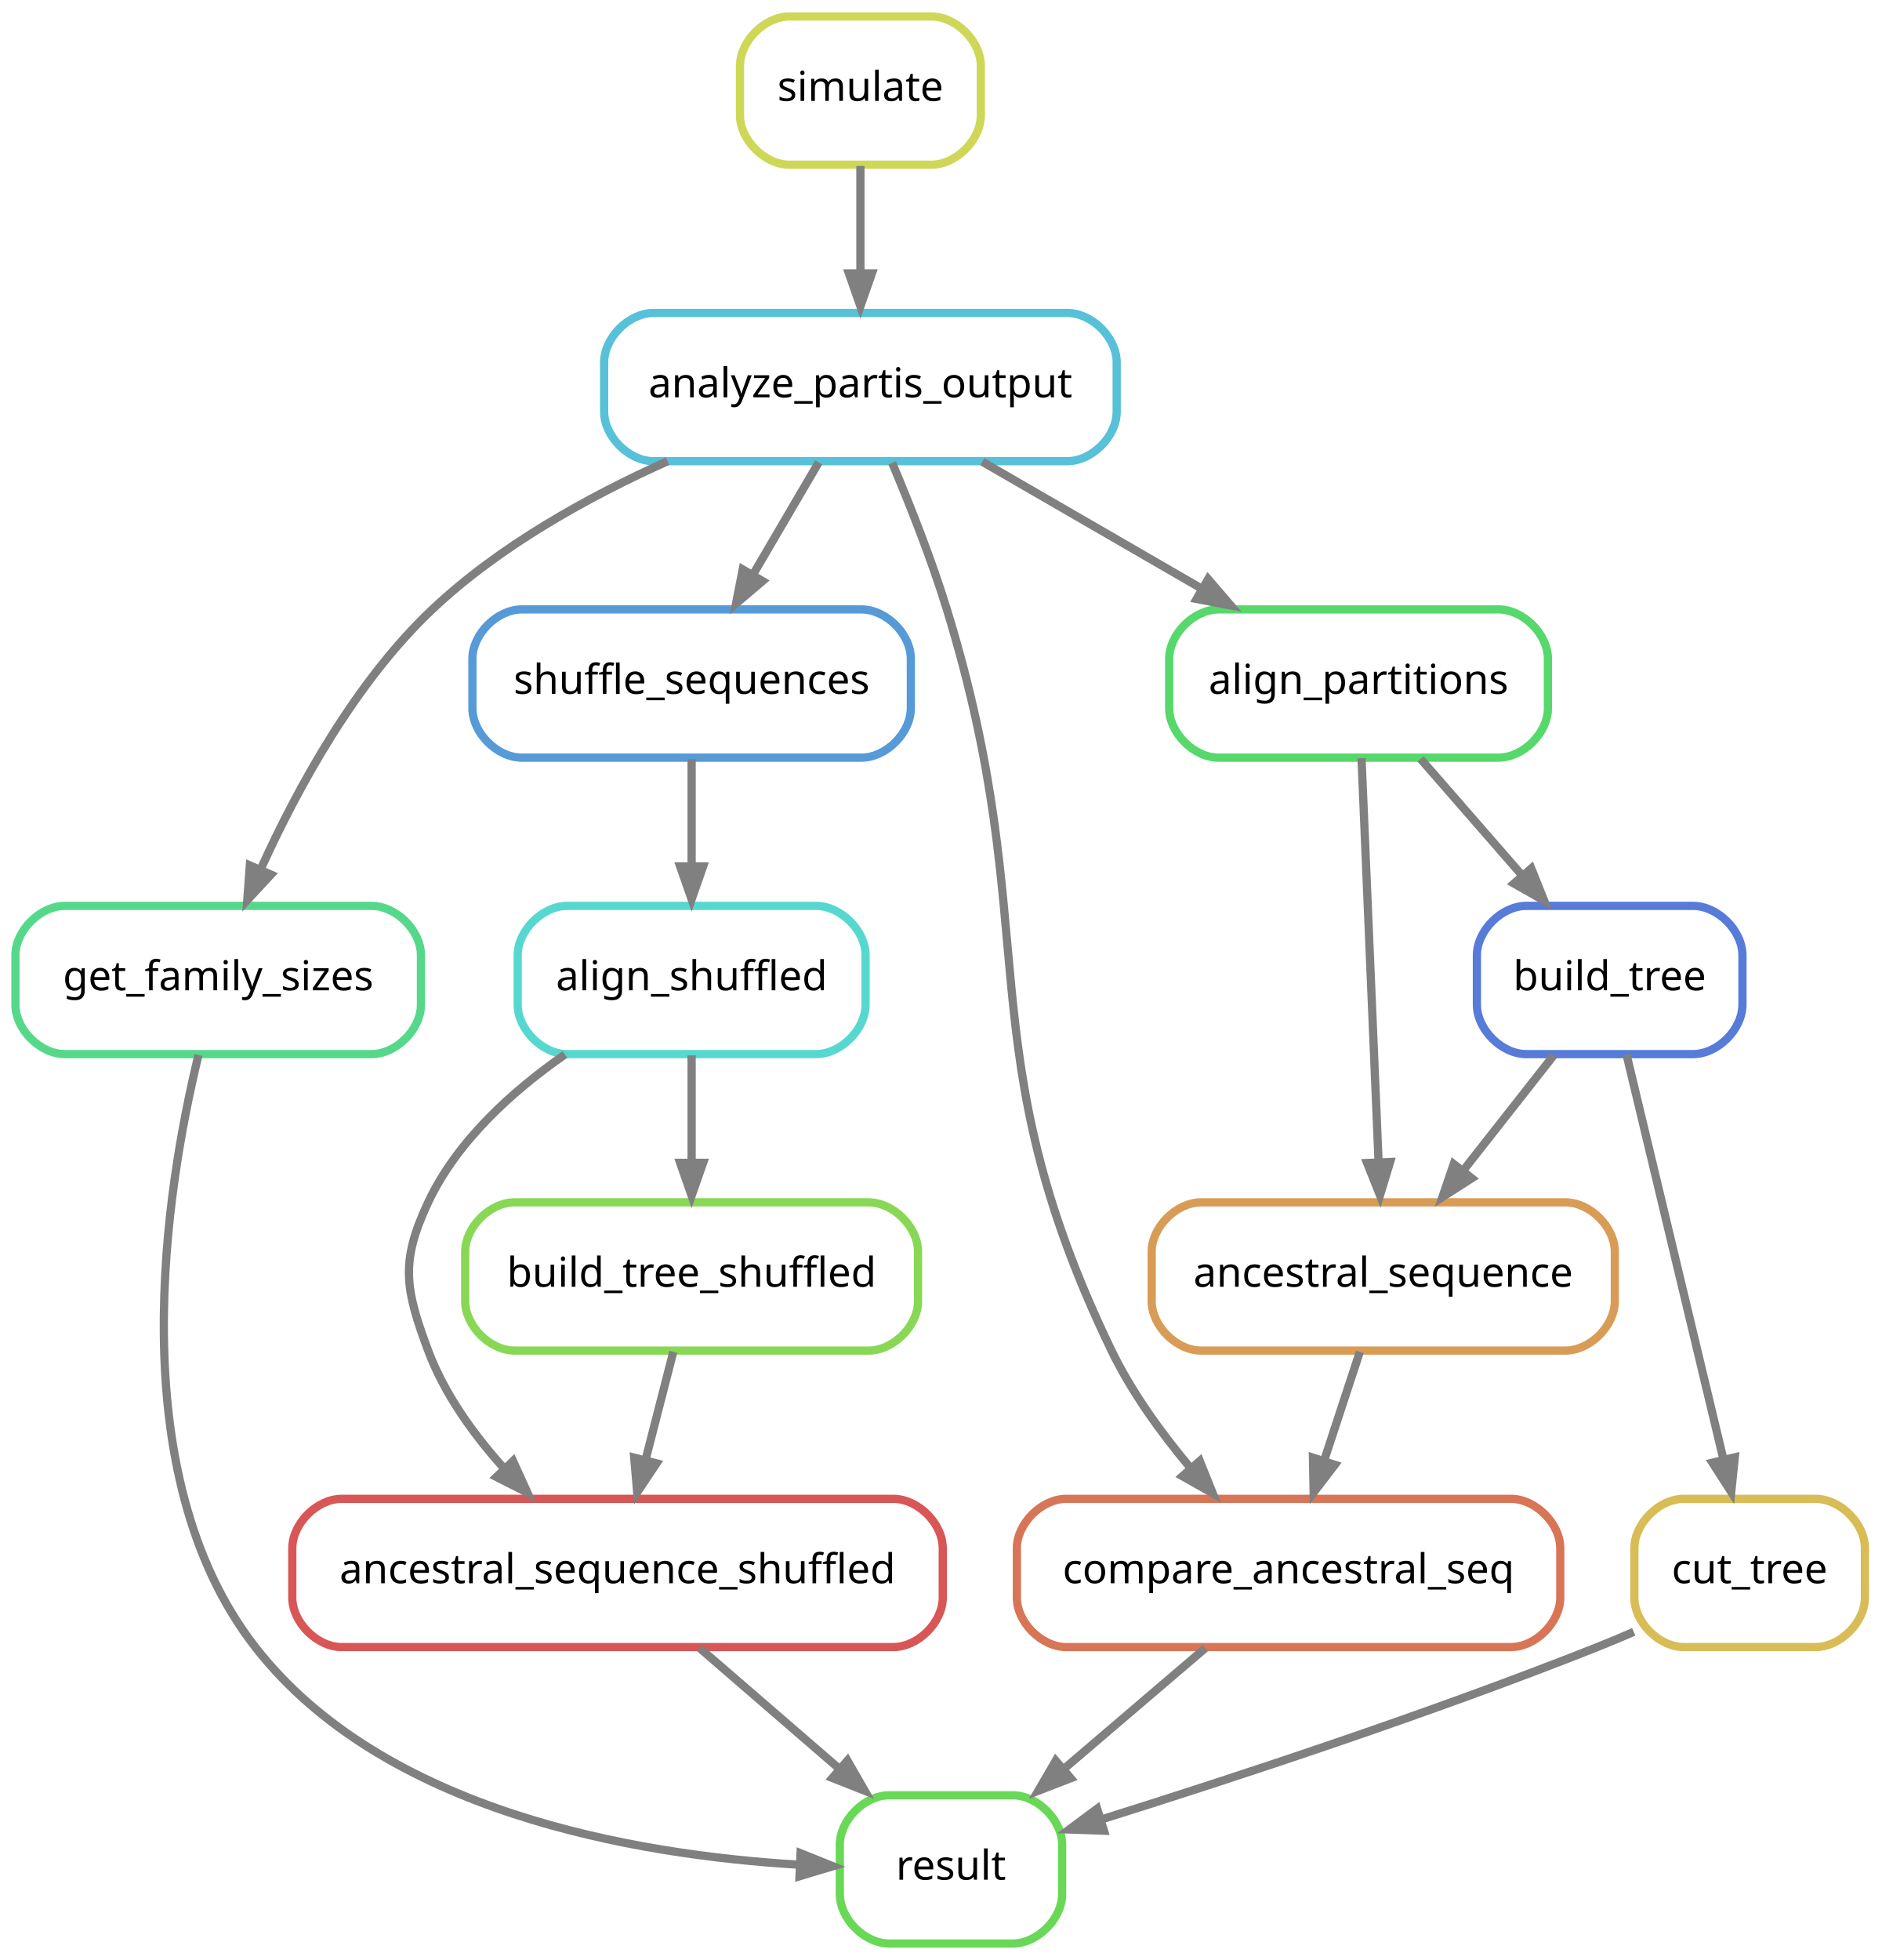
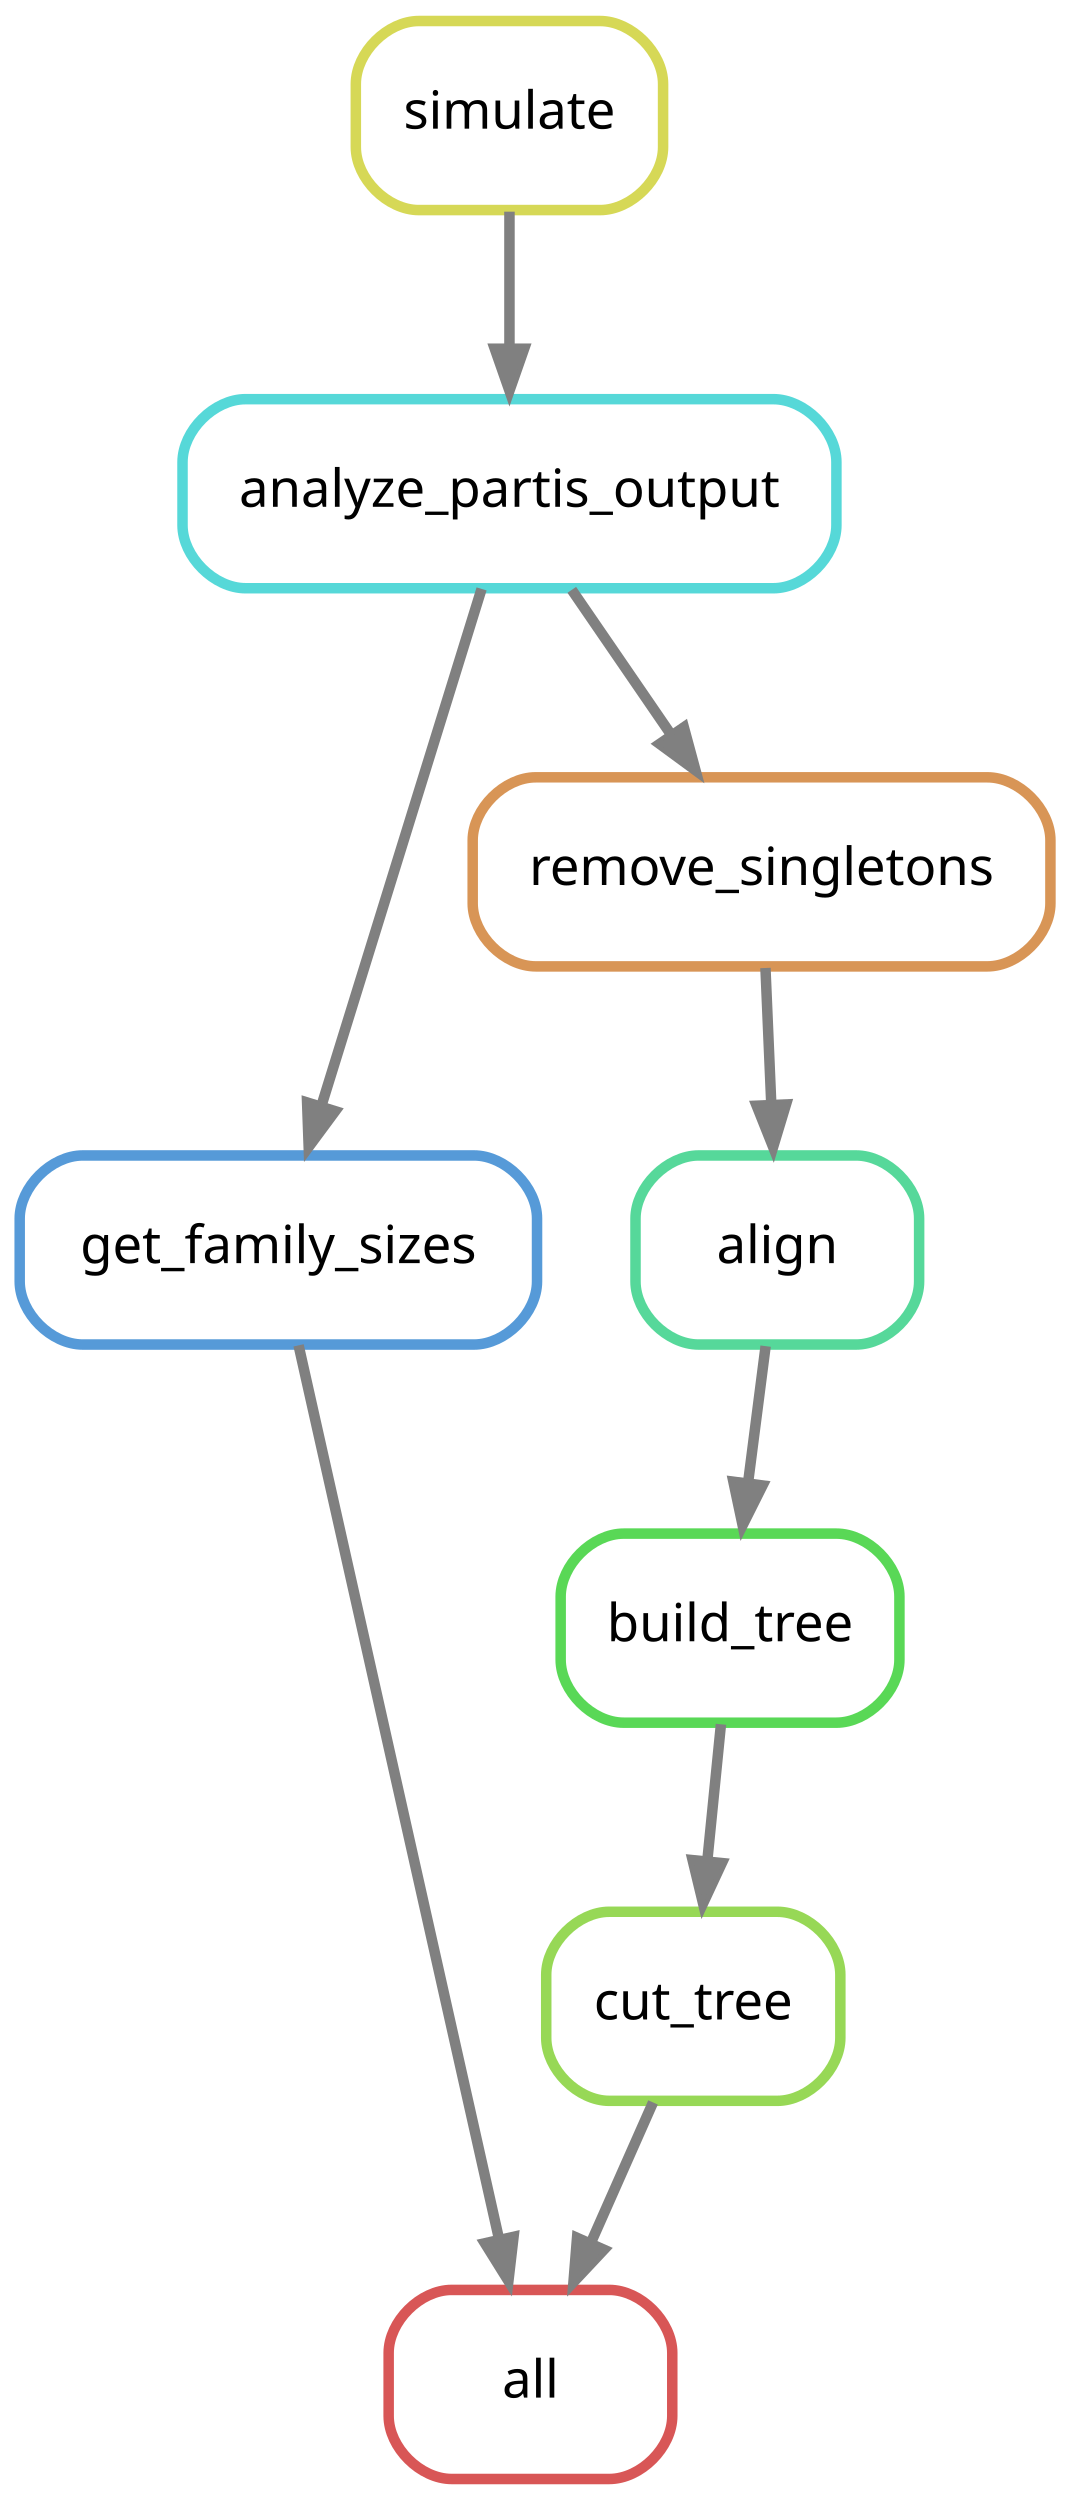
- <svg xmlns="http://www.w3.org/2000/svg" width="457pt" height="476pt" viewBox="0.00 0.00 457.00 476.00">
+ <svg xmlns="http://www.w3.org/2000/svg" width="204pt" height="476pt" viewBox="0.00 0.00 204.00 476.00">
  <g id="graph0" class="graph" transform="scale(1 1) rotate(0) translate(4 472)">
-     <polygon fill="white" stroke="white" points="-4,5 -4,-472 454,-472 454,5 -4,5" />
+     <polygon fill="white" stroke="white" points="-4,5 -4,-472 201,-472 201,5 -4,5" />
    <g id="node1" class="node">
-       <path fill="none" stroke="#68d856" stroke-width="2" d="M242,-36C242,-36 212,-36 212,-36 206,-36 200,-30 200,-24 200,-24 200,-12 200,-12 200,-6 206,-0 212,-0 212,-0 242,-0 242,-0 248,-0 254,-6 254,-12 254,-12 254,-24 254,-24 254,-30 248,-36 242,-36" />
-       <text text-anchor="middle" x="227" y="-15.5" font-family="sans" font-size="10.00">result</text>
+       <path fill="none" stroke="#d85656" stroke-width="2" d="M112,-36C112,-36 82,-36 82,-36 76,-36 70,-30 70,-24 70,-24 70,-12 70,-12 70,-6 76,-0 82,-0 82,-0 112,-0 112,-0 118,-0 124,-6 124,-12 124,-12 124,-24 124,-24 124,-30 118,-36 112,-36" />
+       <text text-anchor="middle" x="97" y="-15.5" font-family="sans" font-size="10.00">all</text>
    </g>
    <g id="node2" class="node">
-       <path fill="none" stroke="#56d88a" stroke-width="2" d="M86.25,-252C86.25,-252 11.75,-252 11.75,-252 5.75,-252 -0.25,-246 -0.25,-240 -0.25,-240 -0.25,-228 -0.25,-228 -0.25,-222 5.75,-216 11.75,-216 11.75,-216 86.25,-216 86.25,-216 92.25,-216 98.25,-222 98.25,-228 98.25,-228 98.25,-240 98.25,-240 98.25,-246 92.25,-252 86.25,-252" />
+       <path fill="none" stroke="#569ad8" stroke-width="2" d="M86.25,-252C86.25,-252 11.75,-252 11.75,-252 5.75,-252 -0.25,-246 -0.25,-240 -0.25,-240 -0.25,-228 -0.25,-228 -0.25,-222 5.75,-216 11.75,-216 11.75,-216 86.25,-216 86.25,-216 92.25,-216 98.25,-222 98.25,-228 98.25,-228 98.25,-240 98.25,-240 98.25,-246 92.25,-252 86.25,-252" />
      <text text-anchor="middle" x="49" y="-231.5" font-family="sans" font-size="10.00">get_family_sizes</text>
    </g>
-     <g id="edge3" class="edge">
-       <path fill="none" stroke="grey" stroke-width="2" d="M44.216,-215.797C36.431,-183.771 24.986,-114.417 58,-72 89.12,-32.016 150.194,-21.546 189.769,-19.162" />
-       <polygon fill="grey" stroke="grey" points="189.998,-22.655 199.827,-18.701 189.677,-15.663 189.998,-22.655" />
+     <g id="edge2" class="edge">
+       <path fill="none" stroke="grey" stroke-width="2" d="M52.847,-215.849C61.167,-178.753 80.893,-90.81 90.921,-46.103" />
+       <polygon fill="grey" stroke="grey" points="94.361,-46.756 93.135,-36.233 87.531,-45.224 94.361,-46.756" />
    </g>
    <g id="node3" class="node">
-       <path fill="none" stroke="#56c1d8" stroke-width="2" d="M255.25,-396C255.25,-396 154.75,-396 154.75,-396 148.75,-396 142.75,-390 142.75,-384 142.75,-384 142.75,-372 142.75,-372 142.75,-366 148.75,-360 154.75,-360 154.75,-360 255.25,-360 255.25,-360 261.25,-360 267.25,-366 267.25,-372 267.25,-372 267.25,-384 267.25,-384 267.25,-390 261.25,-396 255.25,-396" />
-       <text text-anchor="middle" x="205" y="-375.5" font-family="sans" font-size="10.00">analyze_partis_output</text>
+       <path fill="none" stroke="#56d8d8" stroke-width="2" d="M143.25,-396C143.25,-396 42.75,-396 42.75,-396 36.75,-396 30.75,-390 30.75,-384 30.75,-384 30.75,-372 30.75,-372 30.75,-366 36.75,-360 42.75,-360 42.75,-360 143.25,-360 143.25,-360 149.25,-360 155.25,-366 155.25,-372 155.25,-372 155.25,-384 155.25,-384 155.25,-390 149.25,-396 143.25,-396" />
+       <text text-anchor="middle" x="93" y="-375.5" font-family="sans" font-size="10.00">analyze_partis_output</text>
+     </g>
+     <g id="edge3" class="edge">
+       <path fill="none" stroke="grey" stroke-width="2" d="M87.693,-359.871C80.161,-335.564 66.296,-290.819 57.37,-262.013" />
+       <polygon fill="grey" stroke="grey" points="60.629,-260.705 54.326,-252.189 53.943,-262.777 60.629,-260.705" />
+     </g>
+     <g id="node8" class="node">
+       <path fill="none" stroke="#d89556" stroke-width="2" d="M184,-324C184,-324 98,-324 98,-324 92,-324 86,-318 86,-312 86,-312 86,-300 86,-300 86,-294 92,-288 98,-288 98,-288 184,-288 184,-288 190,-288 196,-294 196,-300 196,-300 196,-312 196,-312 196,-318 190,-324 184,-324" />
+       <text text-anchor="middle" x="141" y="-303.5" font-family="sans" font-size="10.00">remove_singletons</text>
+     </g>
+     <g id="edge8" class="edge">
+       <path fill="none" stroke="grey" stroke-width="2" d="M104.865,-359.697C110.503,-351.474 117.354,-341.483 123.569,-332.421" />
+       <polygon fill="grey" stroke="grey" points="126.503,-334.331 129.271,-324.104 120.729,-330.372 126.503,-334.331" />
+     </g>
+     <g id="node4" class="node">
+       <path fill="none" stroke="#d6d856" stroke-width="2" d="M110.25,-468C110.25,-468 75.75,-468 75.75,-468 69.75,-468 63.75,-462 63.75,-456 63.75,-456 63.75,-444 63.75,-444 63.75,-438 69.75,-432 75.75,-432 75.75,-432 110.25,-432 110.25,-432 116.25,-432 122.25,-438 122.25,-444 122.25,-444 122.25,-456 122.25,-456 122.25,-462 116.25,-468 110.25,-468" />
+       <text text-anchor="middle" x="93" y="-447.5" font-family="sans" font-size="10.00">simulate</text>
+     </g>
+     <g id="edge4" class="edge">
+       <path fill="none" stroke="grey" stroke-width="2" d="M93,-431.697C93,-423.983 93,-414.712 93,-406.112" />
+       <polygon fill="grey" stroke="grey" points="96.5,-406.104 93,-396.104 89.5,-406.104 96.5,-406.104" />
+     </g>
+     <g id="node5" class="node">
+       <path fill="none" stroke="#97d856" stroke-width="2" d="M144,-108C144,-108 112,-108 112,-108 106,-108 100,-102 100,-96 100,-96 100,-84 100,-84 100,-78 106,-72 112,-72 112,-72 144,-72 144,-72 150,-72 156,-78 156,-84 156,-84 156,-96 156,-96 156,-102 150,-108 144,-108" />
+       <text text-anchor="middle" x="128" y="-87.5" font-family="sans" font-size="10.00">cut_tree</text>
+     </g>
+     <g id="edge1" class="edge">
+       <path fill="none" stroke="grey" stroke-width="2" d="M120.337,-71.697C116.808,-63.728 112.544,-54.099 108.631,-45.264" />
+       <polygon fill="grey" stroke="grey" points="111.824,-43.831 104.575,-36.104 105.424,-46.665 111.824,-43.831" />
+     </g>
+     <g id="node6" class="node">
+       <path fill="none" stroke="#59d856" stroke-width="2" d="M155.25,-180C155.25,-180 114.75,-180 114.75,-180 108.75,-180 102.75,-174 102.75,-168 102.75,-168 102.75,-156 102.75,-156 102.75,-150 108.75,-144 114.75,-144 114.75,-144 155.25,-144 155.25,-144 161.25,-144 167.25,-150 167.25,-156 167.25,-156 167.25,-168 167.25,-168 167.25,-174 161.25,-180 155.25,-180" />
+       <text text-anchor="middle" x="135" y="-159.5" font-family="sans" font-size="10.00">build_tree</text>
    </g>
    <g id="edge5" class="edge">
-       <path fill="none" stroke="grey" stroke-width="2" d="M158.182,-359.997C138.885,-351.349 117.282,-339.373 101,-324 82.384,-306.424 68.335,-280.698 59.563,-261.42" />
-       <polygon fill="grey" stroke="grey" points="62.663,-259.773 55.46,-252.003 56.246,-262.569 62.663,-259.773" />
+       <path fill="none" stroke="grey" stroke-width="2" d="M133.27,-143.697C132.498,-135.983 131.571,-126.712 130.711,-118.112" />
+       <polygon fill="grey" stroke="grey" points="134.188,-117.706 129.71,-108.104 127.223,-118.403 134.188,-117.706" />
    </g>
-     <g id="node8" class="node">
-       <path fill="none" stroke="#569ad8" stroke-width="2" d="M205.25,-324C205.25,-324 122.75,-324 122.75,-324 116.75,-324 110.75,-318 110.75,-312 110.75,-312 110.75,-300 110.75,-300 110.75,-294 116.75,-288 122.75,-288 122.75,-288 205.25,-288 205.25,-288 211.25,-288 217.25,-294 217.25,-300 217.25,-300 217.25,-312 217.25,-312 217.25,-318 211.25,-324 205.25,-324" />
-       <text text-anchor="middle" x="164" y="-303.5" font-family="sans" font-size="10.00">shuffle_sequences</text>
-     </g>
-     <g id="edge11" class="edge">
-       <path fill="none" stroke="grey" stroke-width="2" d="M194.865,-359.697C190.148,-351.644 184.438,-341.894 179.218,-332.982" />
-       <polygon fill="grey" stroke="grey" points="182.092,-330.964 174.018,-324.104 176.052,-334.502 182.092,-330.964" />
-     </g>
-     <g id="node9" class="node">
-       <path fill="none" stroke="#d87556" stroke-width="2" d="M363,-108C363,-108 255,-108 255,-108 249,-108 243,-102 243,-96 243,-96 243,-84 243,-84 243,-78 249,-72 255,-72 255,-72 363,-72 363,-72 369,-72 375,-78 375,-84 375,-84 375,-96 375,-96 375,-102 369,-108 363,-108" />
-       <text text-anchor="middle" x="309" y="-87.5" font-family="sans" font-size="10.00">compare_ancestral_seq</text>
-     </g>
-     <g id="edge13" class="edge">
-       <path fill="none" stroke="grey" stroke-width="2" d="M212.711,-359.583C217.031,-349.36 222.281,-336.11 226,-324 250.058,-245.659 230.344,-217.788 266,-144 270.844,-133.975 277.926,-124.168 284.95,-115.771" />
-       <polygon fill="grey" stroke="grey" points="287.634,-118.018 291.591,-108.19 282.369,-113.405 287.634,-118.018" />
-     </g>
-     <g id="node12" class="node">
-       <path fill="none" stroke="#56d86b" stroke-width="2" d="M360,-324C360,-324 292,-324 292,-324 286,-324 280,-318 280,-312 280,-312 280,-300 280,-300 280,-294 286,-288 292,-288 292,-288 360,-288 360,-288 366,-288 372,-294 372,-300 372,-300 372,-312 372,-312 372,-318 366,-324 360,-324" />
-       <text text-anchor="middle" x="326" y="-303.5" font-family="sans" font-size="10.00">align_partitions</text>
-     </g>
-     <g id="edge17" class="edge">
-       <path fill="none" stroke="grey" stroke-width="2" d="M234.6,-359.876C250.567,-350.639 270.46,-339.131 287.606,-329.212" />
-       <polygon fill="grey" stroke="grey" points="289.383,-332.227 296.286,-324.19 285.878,-326.168 289.383,-332.227" />
-     </g>
-     <g id="node4" class="node">
-       <path fill="none" stroke="#ced856" stroke-width="2" d="M222.25,-468C222.25,-468 187.75,-468 187.75,-468 181.75,-468 175.75,-462 175.75,-456 175.75,-456 175.75,-444 175.75,-444 175.75,-438 181.75,-432 187.75,-432 187.75,-432 222.25,-432 222.25,-432 228.25,-432 234.25,-438 234.25,-444 234.25,-444 234.25,-456 234.25,-456 234.25,-462 228.25,-468 222.25,-468" />
-       <text text-anchor="middle" x="205" y="-447.5" font-family="sans" font-size="10.00">simulate</text>
+     <g id="node7" class="node">
+       <path fill="none" stroke="#56d89a" stroke-width="2" d="M159,-252C159,-252 129,-252 129,-252 123,-252 117,-246 117,-240 117,-240 117,-228 117,-228 117,-222 123,-216 129,-216 129,-216 159,-216 159,-216 165,-216 171,-222 171,-228 171,-228 171,-240 171,-240 171,-246 165,-252 159,-252" />
+       <text text-anchor="middle" x="144" y="-231.5" font-family="sans" font-size="10.00">align</text>
    </g>
    <g id="edge6" class="edge">
-       <path fill="none" stroke="grey" stroke-width="2" d="M205,-431.697C205,-423.983 205,-414.712 205,-406.112" />
-       <polygon fill="grey" stroke="grey" points="208.5,-406.104 205,-396.104 201.5,-406.104 208.5,-406.104" />
-     </g>
-     <g id="node5" class="node">
-       <path fill="none" stroke="#d85656" stroke-width="2" d="M213,-108C213,-108 79,-108 79,-108 73,-108 67,-102 67,-96 67,-96 67,-84 67,-84 67,-78 73,-72 79,-72 79,-72 213,-72 213,-72 219,-72 225,-78 225,-84 225,-84 225,-96 225,-96 225,-102 219,-108 213,-108" />
-       <text text-anchor="middle" x="146" y="-87.5" font-family="sans" font-size="10.00">ancestral_sequence_shuffled</text>
-     </g>
-     <g id="edge1" class="edge">
-       <path fill="none" stroke="grey" stroke-width="2" d="M166.022,-71.697C176.126,-62.965 188.536,-52.24 199.518,-42.75" />
-       <polygon fill="grey" stroke="grey" points="201.93,-45.291 207.208,-36.104 197.353,-39.995 201.93,-45.291" />
-     </g>
-     <g id="node6" class="node">
-       <path fill="none" stroke="#88d856" stroke-width="2" d="M207,-180C207,-180 121,-180 121,-180 115,-180 109,-174 109,-168 109,-168 109,-156 109,-156 109,-150 115,-144 121,-144 121,-144 207,-144 207,-144 213,-144 219,-150 219,-156 219,-156 219,-168 219,-168 219,-174 213,-180 207,-180" />
-       <text text-anchor="middle" x="164" y="-159.5" font-family="sans" font-size="10.00">build_tree_shuffled</text>
+       <path fill="none" stroke="grey" stroke-width="2" d="M141.775,-215.697C140.783,-207.983 139.592,-198.712 138.486,-190.112" />
+       <polygon fill="grey" stroke="grey" points="141.946,-189.576 137.199,-180.104 135.003,-190.469 141.946,-189.576" />
    </g>
    <g id="edge7" class="edge">
-       <path fill="none" stroke="grey" stroke-width="2" d="M159.551,-143.697C157.545,-135.898 155.131,-126.509 152.899,-117.829" />
-       <polygon fill="grey" stroke="grey" points="156.278,-116.918 150.398,-108.104 149.499,-118.661 156.278,-116.918" />
-     </g>
-     <g id="node7" class="node">
-       <path fill="none" stroke="#56d8d0" stroke-width="2" d="M194.25,-252C194.25,-252 133.75,-252 133.75,-252 127.75,-252 121.75,-246 121.75,-240 121.75,-240 121.75,-228 121.75,-228 121.75,-222 127.75,-216 133.75,-216 133.75,-216 194.25,-216 194.25,-216 200.25,-216 206.25,-222 206.25,-228 206.25,-228 206.25,-240 206.25,-240 206.25,-246 200.25,-252 194.25,-252" />
-       <text text-anchor="middle" x="164" y="-231.5" font-family="sans" font-size="10.00">align_shuffled</text>
-     </g>
-     <g id="edge8" class="edge">
-       <path fill="none" stroke="grey" stroke-width="2" d="M133.231,-215.907C120.456,-207.021 106.999,-194.883 100,-180 93.191,-165.521 94.403,-158.989 100,-144 103.876,-133.621 110.803,-123.927 118.124,-115.743" />
-       <polygon fill="grey" stroke="grey" points="120.784,-118.026 125.177,-108.385 115.731,-113.182 120.784,-118.026" />
-     </g>
-     <g id="edge9" class="edge">
-       <path fill="none" stroke="grey" stroke-width="2" d="M164,-215.697C164,-207.983 164,-198.712 164,-190.112" />
-       <polygon fill="grey" stroke="grey" points="167.5,-190.104 164,-180.104 160.5,-190.104 167.5,-190.104" />
-     </g>
-     <g id="edge10" class="edge">
-       <path fill="none" stroke="grey" stroke-width="2" d="M164,-287.697C164,-279.983 164,-270.712 164,-262.112" />
-       <polygon fill="grey" stroke="grey" points="167.5,-262.104 164,-252.104 160.5,-262.104 167.5,-262.104" />
-     </g>
-     <g id="edge2" class="edge">
-       <path fill="none" stroke="grey" stroke-width="2" d="M288.73,-71.697C278.502,-62.965 265.939,-52.24 254.822,-42.75" />
-       <polygon fill="grey" stroke="grey" points="256.915,-39.935 247.037,-36.104 252.37,-45.259 256.915,-39.935" />
-     </g>
-     <g id="node10" class="node">
-       <path fill="none" stroke="#d89c56" stroke-width="2" d="M376.25,-180C376.25,-180 287.75,-180 287.75,-180 281.75,-180 275.75,-174 275.75,-168 275.75,-168 275.75,-156 275.75,-156 275.75,-150 281.75,-144 287.75,-144 287.75,-144 376.25,-144 376.25,-144 382.25,-144 388.25,-150 388.25,-156 388.25,-156 388.25,-168 388.25,-168 388.25,-174 382.25,-180 376.25,-180" />
-       <text text-anchor="middle" x="332" y="-159.5" font-family="sans" font-size="10.00">ancestral_sequence</text>
-     </g>
-     <g id="edge12" class="edge">
-       <path fill="none" stroke="grey" stroke-width="2" d="M326.315,-143.697C323.752,-135.898 320.667,-126.509 317.815,-117.829" />
-       <polygon fill="grey" stroke="grey" points="321.067,-116.512 314.62,-108.104 314.416,-118.697 321.067,-116.512" />
-     </g>
-     <g id="node11" class="node">
-       <path fill="none" stroke="#567bd8" stroke-width="2" d="M407.25,-252C407.25,-252 366.75,-252 366.75,-252 360.75,-252 354.75,-246 354.75,-240 354.75,-240 354.75,-228 354.75,-228 354.75,-222 360.75,-216 366.75,-216 366.75,-216 407.25,-216 407.25,-216 413.25,-216 419.25,-222 419.25,-228 419.25,-228 419.25,-240 419.25,-240 419.25,-246 413.25,-252 407.25,-252" />
-       <text text-anchor="middle" x="387" y="-231.5" font-family="sans" font-size="10.00">build_tree</text>
-     </g>
-     <g id="edge15" class="edge">
-       <path fill="none" stroke="grey" stroke-width="2" d="M373.404,-215.697C366.877,-207.389 358.932,-197.277 351.753,-188.141" />
-       <polygon fill="grey" stroke="grey" points="354.369,-185.805 345.439,-180.104 348.865,-190.13 354.369,-185.805" />
-     </g>
-     <g id="node13" class="node">
-       <path fill="none" stroke="#d8bc56" stroke-width="2" d="M437,-108C437,-108 405,-108 405,-108 399,-108 393,-102 393,-96 393,-96 393,-84 393,-84 393,-78 399,-72 405,-72 405,-72 437,-72 437,-72 443,-72 449,-78 449,-84 449,-84 449,-96 449,-96 449,-102 443,-108 437,-108" />
-       <text text-anchor="middle" x="421" y="-87.5" font-family="sans" font-size="10.00">cut_tree</text>
-     </g>
-     <g id="edge18" class="edge">
-       <path fill="none" stroke="grey" stroke-width="2" d="M391.101,-215.871C396.921,-191.564 407.635,-146.819 414.532,-118.013" />
-       <polygon fill="grey" stroke="grey" points="417.959,-118.729 416.884,-108.189 411.152,-117.099 417.959,-118.729" />
-     </g>
-     <g id="edge14" class="edge">
-       <path fill="none" stroke="grey" stroke-width="2" d="M326.724,-287.871C327.746,-263.67 329.625,-219.211 330.843,-190.393" />
-       <polygon fill="grey" stroke="grey" points="334.348,-190.328 331.274,-180.189 327.355,-190.033 334.348,-190.328" />
-     </g>
-     <g id="edge16" class="edge">
-       <path fill="none" stroke="grey" stroke-width="2" d="M341.079,-287.697C348.392,-279.305 357.31,-269.07 365.335,-259.861" />
-       <polygon fill="grey" stroke="grey" points="368.164,-261.943 372.095,-252.104 362.886,-257.344 368.164,-261.943" />
-     </g>
-     <g id="edge4" class="edge">
-       <path fill="none" stroke="grey" stroke-width="2" d="M392.851,-75.697C389.881,-74.404 386.891,-73.148 384,-72 343.591,-55.948 296.171,-40.376 264.104,-30.312" />
-       <polygon fill="grey" stroke="grey" points="264.849,-26.878 254.261,-27.245 262.766,-33.561 264.849,-26.878" />
+       <path fill="none" stroke="grey" stroke-width="2" d="M141.742,-287.697C142.072,-279.983 142.469,-270.712 142.838,-262.112" />
+       <polygon fill="grey" stroke="grey" points="146.335,-262.245 143.267,-252.104 139.342,-261.945 146.335,-262.245" />
    </g>
  </g>
</svg>
